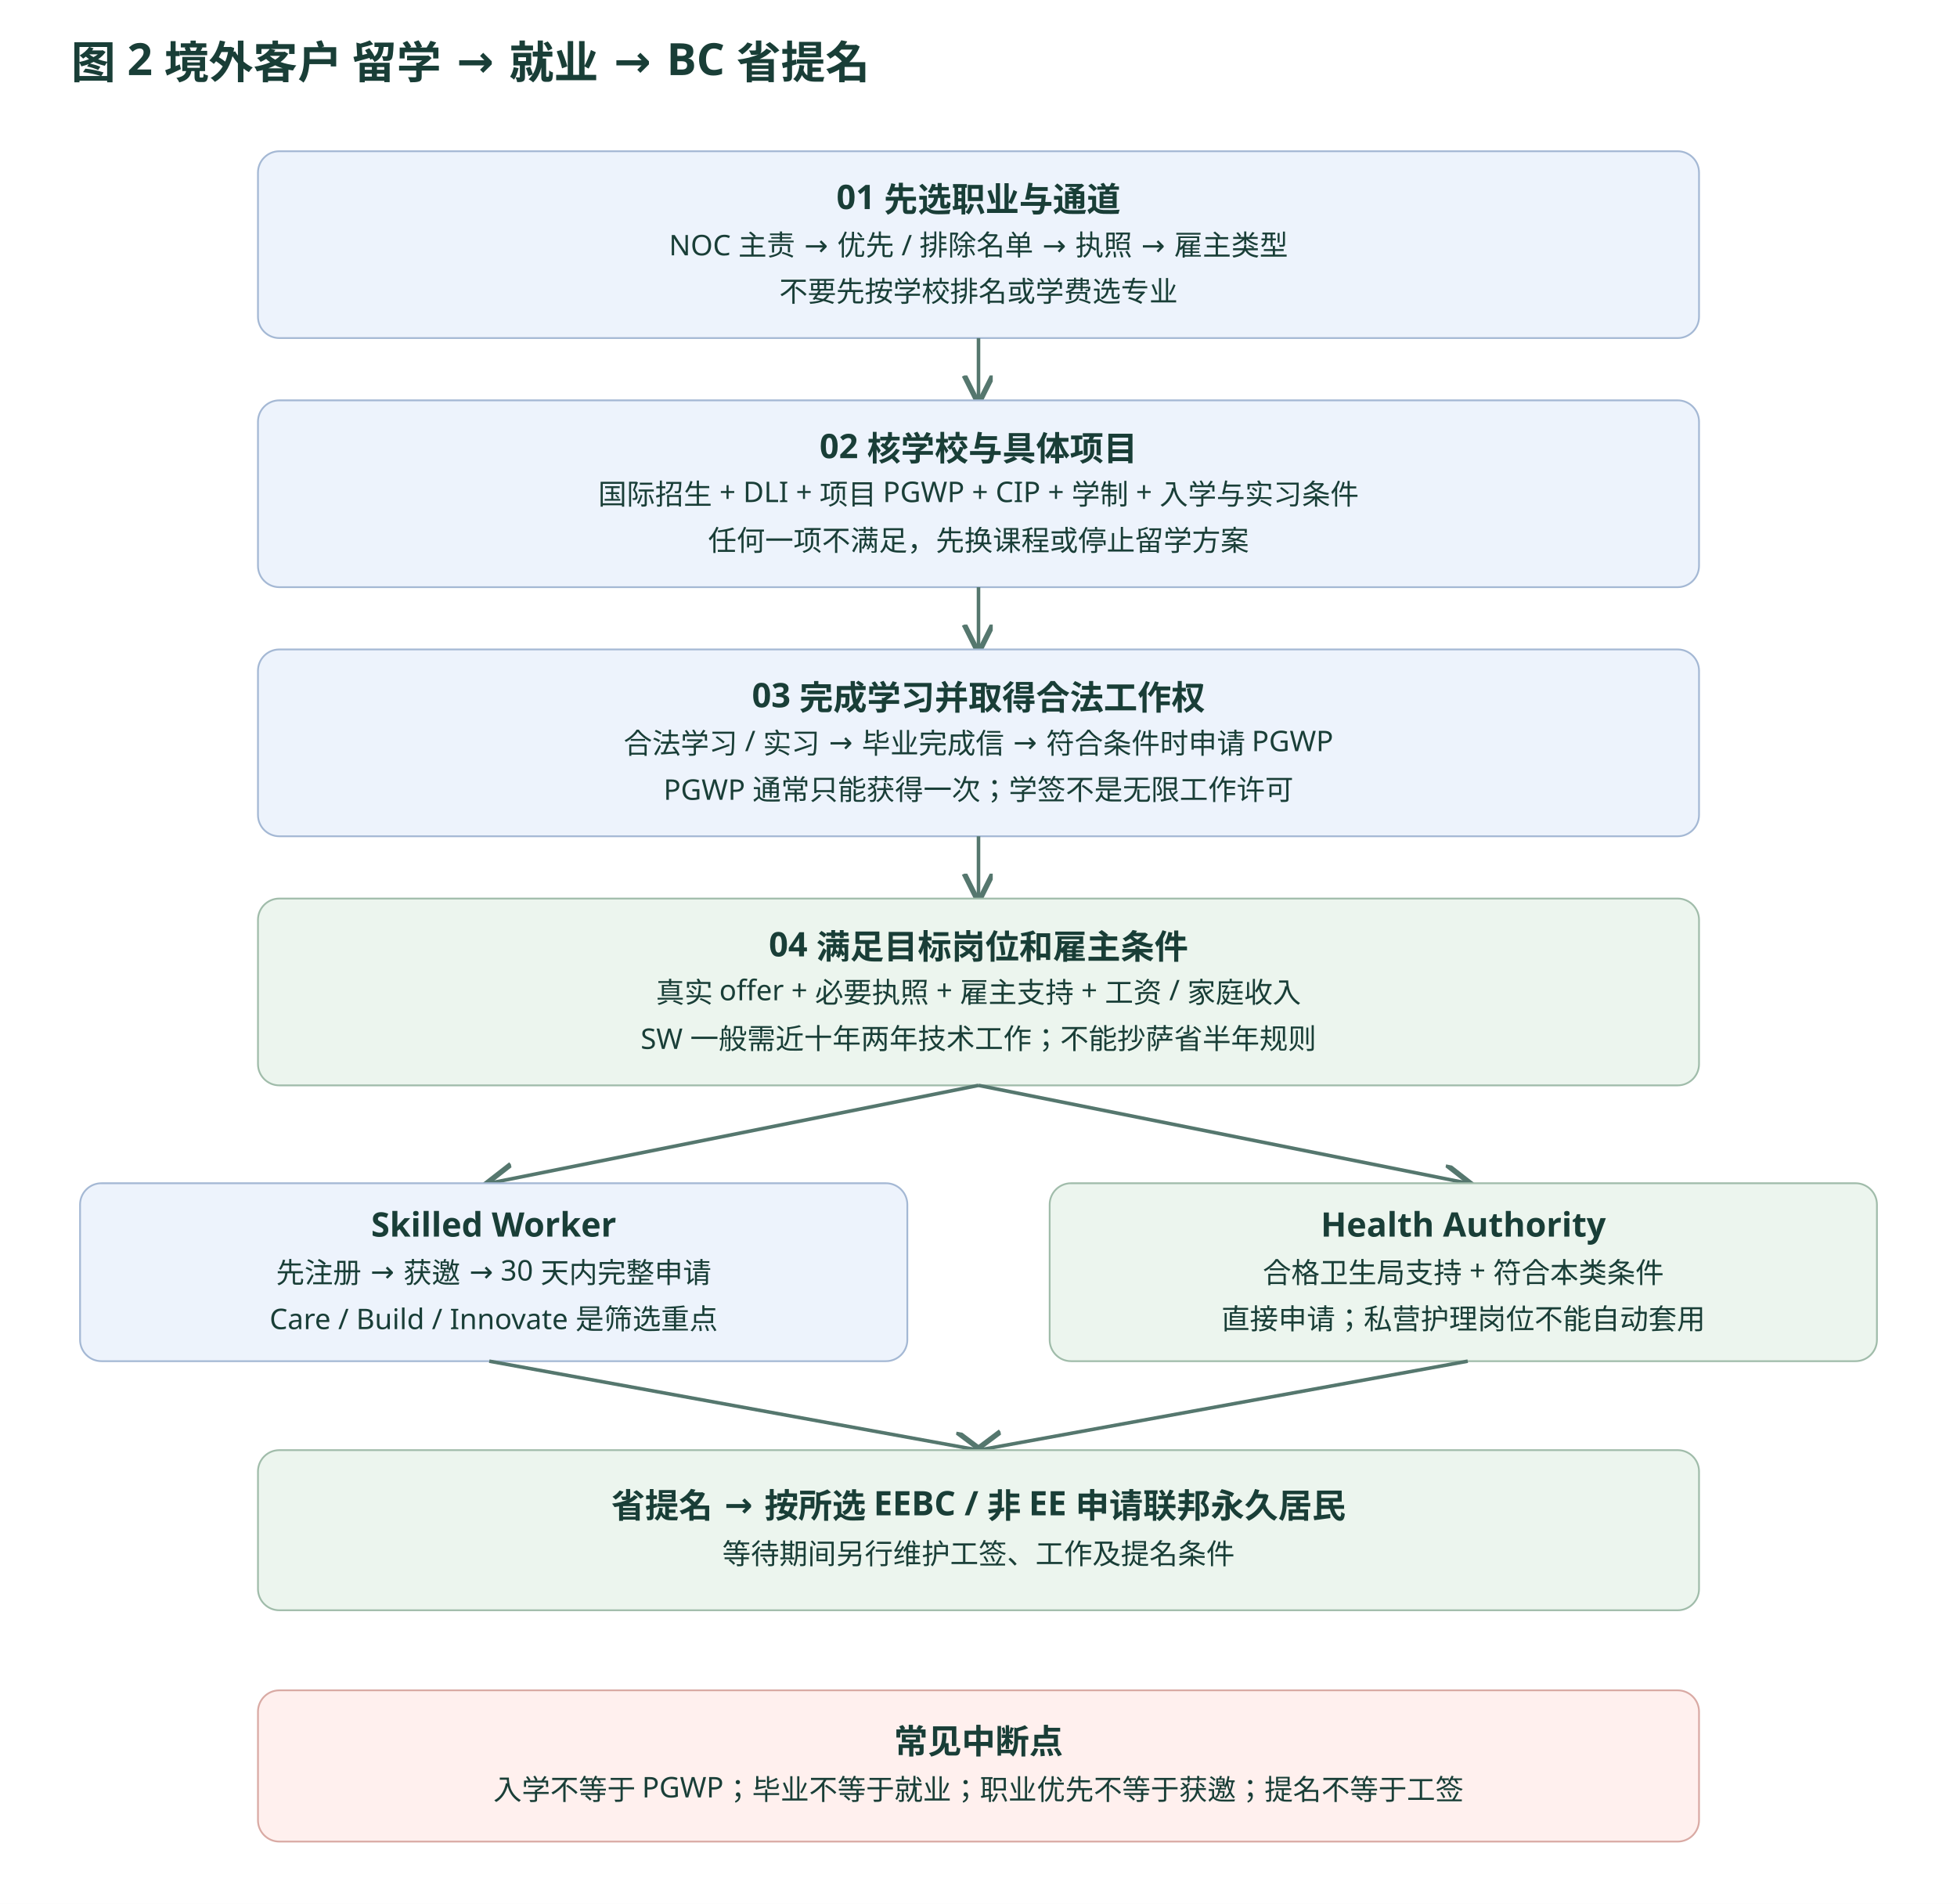
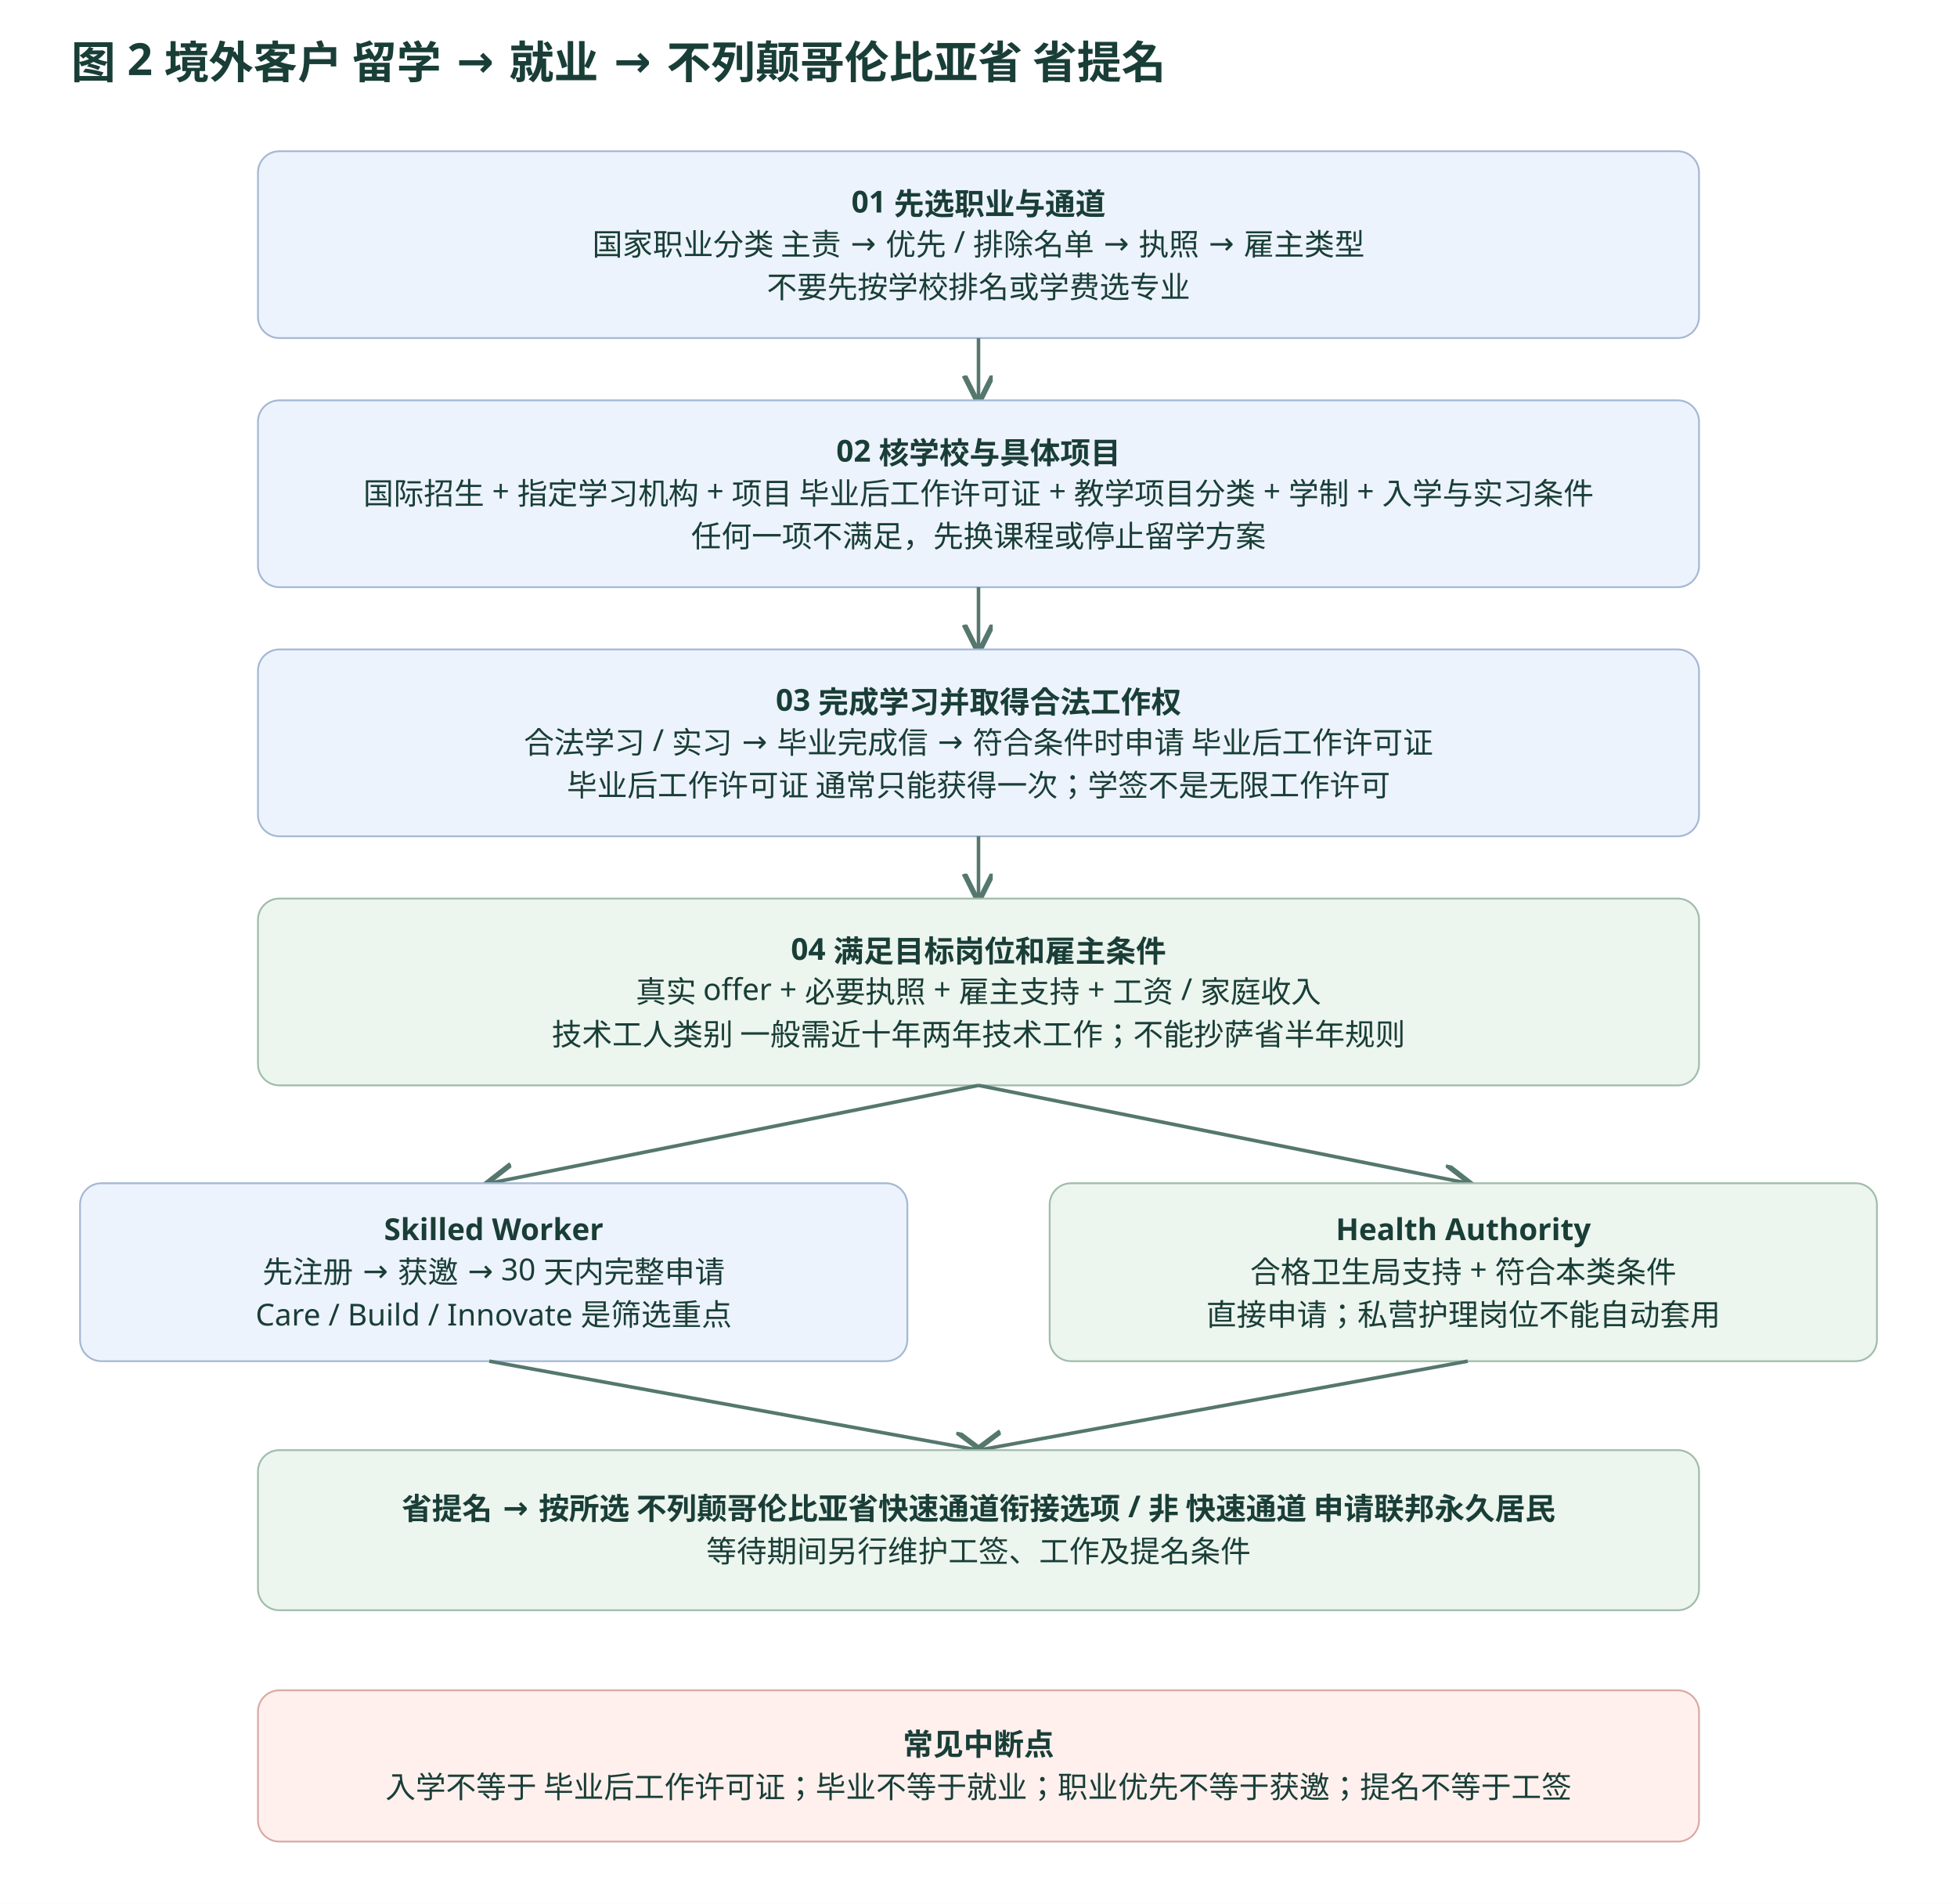
<svg xmlns="http://www.w3.org/2000/svg" viewBox="0 0 1100 1070" role="img" aria-labelledby="title desc">
  <defs>
    <marker id="arrow" markerWidth="9" markerHeight="9" refX="7" refY="4" orient="auto">
      <path d="M0 0L8 4L0 8" fill="none" stroke="#55776e" stroke-width="1.5" />
    </marker>
  </defs>
  <rect width="1100" height="1070" fill="#fff" />
  <g font-family="system-ui,PingFang SC,Microsoft YaHei,sans-serif" fill="#193e37">
-     <text x="40" y="44" font-size="25" font-weight="700">图 2  境外客户 留学 → 就业 → BC 省提名</text>
+     <text x="40" y="44" font-size="25" font-weight="700">图 2  境外客户 留学 → 就业 → 不列颠哥伦比亚省 省提名</text>
    <rect x="145" y="85" width="810" height="105" rx="12" fill="#edf3fc" stroke="#a4b8d4" />
-     <text x="550.0" y="117.5" text-anchor="middle" font-size="19" font-weight="700">01  先选职业与通道</text>
-     <text x="550.0" y="143.5" text-anchor="middle" font-size="16" font-weight="400">NOC 主责 → 优先 / 排除名单 → 执照 → 雇主类型</text>
-     <text x="550.0" y="169.5" text-anchor="middle" font-size="16" font-weight="400">不要先按学校排名或学费选专业</text>
    <path d="M550 190 L550 225" fill="none" stroke="#55776e" stroke-width="2" marker-end="url(#arrow)" />
    <rect x="145" y="225" width="810" height="105" rx="12" fill="#edf3fc" stroke="#a4b8d4" />
-     <text x="550.0" y="257.5" text-anchor="middle" font-size="19" font-weight="700">02  核学校与具体项目</text>
-     <text x="550.0" y="283.5" text-anchor="middle" font-size="16" font-weight="400">国际招生 + DLI + 项目 PGWP + CIP + 学制 + 入学与实习条件</text>
-     <text x="550.0" y="309.5" text-anchor="middle" font-size="16" font-weight="400">任何一项不满足，先换课程或停止留学方案</text>
    <path d="M550 330 L550 365" fill="none" stroke="#55776e" stroke-width="2" marker-end="url(#arrow)" />
    <rect x="145" y="365" width="810" height="105" rx="12" fill="#edf3fc" stroke="#a4b8d4" />
-     <text x="550.0" y="397.5" text-anchor="middle" font-size="19" font-weight="700">03  完成学习并取得合法工作权</text>
-     <text x="550.0" y="423.5" text-anchor="middle" font-size="16" font-weight="400">合法学习 / 实习 → 毕业完成信 → 符合条件时申请 PGWP</text>
-     <text x="550.0" y="449.5" text-anchor="middle" font-size="16" font-weight="400">PGWP 通常只能获得一次；学签不是无限工作许可</text>
    <path d="M550 470 L550 505" fill="none" stroke="#55776e" stroke-width="2" marker-end="url(#arrow)" />
    <rect x="145" y="505" width="810" height="105" rx="12" fill="#ecf5ee" stroke="#a0bcaa" />
-     <text x="550.0" y="537.5" text-anchor="middle" font-size="19" font-weight="700">04  满足目标岗位和雇主条件</text>
-     <text x="550.0" y="563.5" text-anchor="middle" font-size="16" font-weight="400">真实 offer + 必要执照 + 雇主支持 + 工资 / 家庭收入</text>
-     <text x="550.0" y="589.5" text-anchor="middle" font-size="16" font-weight="400">SW 一般需近十年两年技术工作；不能抄萨省半年规则</text>
    <path d="M550 610 L275 665" fill="none" stroke="#55776e" stroke-width="2" marker-end="url(#arrow)" />
    <path d="M550 610 L825 665" fill="none" stroke="#55776e" stroke-width="2" marker-end="url(#arrow)" />
    <rect x="45" y="665" width="465" height="100" rx="12" fill="#edf3fc" stroke="#a4b8d4" />
-     <text x="277.5" y="695.0" text-anchor="middle" font-size="19" font-weight="700">Skilled Worker</text>
-     <text x="277.5" y="721.0" text-anchor="middle" font-size="16" font-weight="400">先注册 → 获邀 → 30 天内完整申请</text>
-     <text x="277.5" y="747.0" text-anchor="middle" font-size="16" font-weight="400">Care / Build / Innovate 是筛选重点</text>
    <rect x="590" y="665" width="465" height="100" rx="12" fill="#ecf5ee" stroke="#a0bcaa" />
-     <text x="822.5" y="695.0" text-anchor="middle" font-size="19" font-weight="700">Health Authority</text>
-     <text x="822.5" y="721.0" text-anchor="middle" font-size="16" font-weight="400">合格卫生局支持 + 符合本类条件</text>
-     <text x="822.5" y="747.0" text-anchor="middle" font-size="16" font-weight="400">直接申请；私营护理岗位不能自动套用</text>
    <path d="M275 765 L550 815" fill="none" stroke="#55776e" stroke-width="2" marker-end="url(#arrow)" />
    <path d="M825 765 L550 815" fill="none" stroke="#55776e" stroke-width="2" marker-end="url(#arrow)" />
    <rect x="145" y="815" width="810" height="90" rx="12" fill="#ecf5ee" stroke="#a0bcaa" />
-     <text x="550.0" y="853.0" text-anchor="middle" font-size="19" font-weight="700">省提名 → 按所选 EEBC / 非 EE 申请联邦永久居民</text>
-     <text x="550.0" y="879.0" text-anchor="middle" font-size="16" font-weight="400">等待期间另行维护工签、工作及提名条件</text>
    <rect x="145" y="950" width="810" height="85" rx="12" fill="#fff0ee" stroke="#d9aaa4" />
-     <text x="550.0" y="985.5" text-anchor="middle" font-size="19" font-weight="700">常见中断点</text>
-     <text x="550.0" y="1011.5" text-anchor="middle" font-size="16" font-weight="400">入学不等于 PGWP；毕业不等于就业；职业优先不等于获邀；提名不等于工签</text>
+     <text x="550.0" y="119.45" text-anchor="middle" font-size="17" font-weight="600">01  先选职业与通道</text>
+     <text x="550.0" y="143.45" text-anchor="middle" font-size="17" font-weight="400">国家职业分类 主责 → 优先 / 排除名单 → 执照 → 雇主类型</text>
+     <text x="550.0" y="167.45" text-anchor="middle" font-size="17" font-weight="400">不要先按学校排名或学费选专业</text>
+     <text x="550.0" y="259.45" text-anchor="middle" font-size="17" font-weight="600">02  核学校与具体项目</text>
+     <text x="550.0" y="283.45" text-anchor="middle" font-size="17" font-weight="400">国际招生 + 指定学习机构 + 项目 毕业后工作许可证 + 教学项目分类 + 学制 + 入学与实习条件</text>
+     <text x="550.0" y="307.45" text-anchor="middle" font-size="17" font-weight="400">任何一项不满足，先换课程或停止留学方案</text>
+     <text x="550.0" y="399.45" text-anchor="middle" font-size="17" font-weight="600">03  完成学习并取得合法工作权</text>
+     <text x="550.0" y="423.45" text-anchor="middle" font-size="17" font-weight="400">合法学习 / 实习 → 毕业完成信 → 符合条件时申请 毕业后工作许可证</text>
+     <text x="550.0" y="447.45" text-anchor="middle" font-size="17" font-weight="400">毕业后工作许可证 通常只能获得一次；学签不是无限工作许可</text>
+     <text x="550.0" y="539.45" text-anchor="middle" font-size="17" font-weight="600">04  满足目标岗位和雇主条件</text>
+     <text x="550.0" y="563.45" text-anchor="middle" font-size="17" font-weight="400">真实 offer + 必要执照 + 雇主支持 + 工资 / 家庭收入</text>
+     <text x="550.0" y="587.45" text-anchor="middle" font-size="17" font-weight="400">技术工人类别 一般需近十年两年技术工作；不能抄萨省半年规则</text>
+     <text x="277.5" y="696.95" text-anchor="middle" font-size="17" font-weight="600">Skilled Worker</text>
+     <text x="277.5" y="720.95" text-anchor="middle" font-size="17" font-weight="400">先注册 → 获邀 → 30 天内完整申请</text>
+     <text x="277.5" y="744.95" text-anchor="middle" font-size="17" font-weight="400">Care / Build / Innovate 是筛选重点</text>
+     <text x="822.5" y="696.95" text-anchor="middle" font-size="17" font-weight="600">Health Authority</text>
+     <text x="822.5" y="720.95" text-anchor="middle" font-size="17" font-weight="400">合格卫生局支持 + 符合本类条件</text>
+     <text x="822.5" y="744.95" text-anchor="middle" font-size="17" font-weight="400">直接申请；私营护理岗位不能自动套用</text>
+     <text x="550.0" y="853.95" text-anchor="middle" font-size="17" font-weight="600">省提名 → 按所选 不列颠哥伦比亚省快速通道衔接选项 / 非 快速通道 申请联邦永久居民</text>
+     <text x="550.0" y="877.95" text-anchor="middle" font-size="17" font-weight="400">等待期间另行维护工签、工作及提名条件</text>
+     <text x="550.0" y="986.45" text-anchor="middle" font-size="17" font-weight="600">常见中断点</text>
+     <text x="550.0" y="1010.45" text-anchor="middle" font-size="17" font-weight="400">入学不等于 毕业后工作许可证；毕业不等于就业；职业优先不等于获邀；提名不等于工签</text>
  </g>
</svg>
